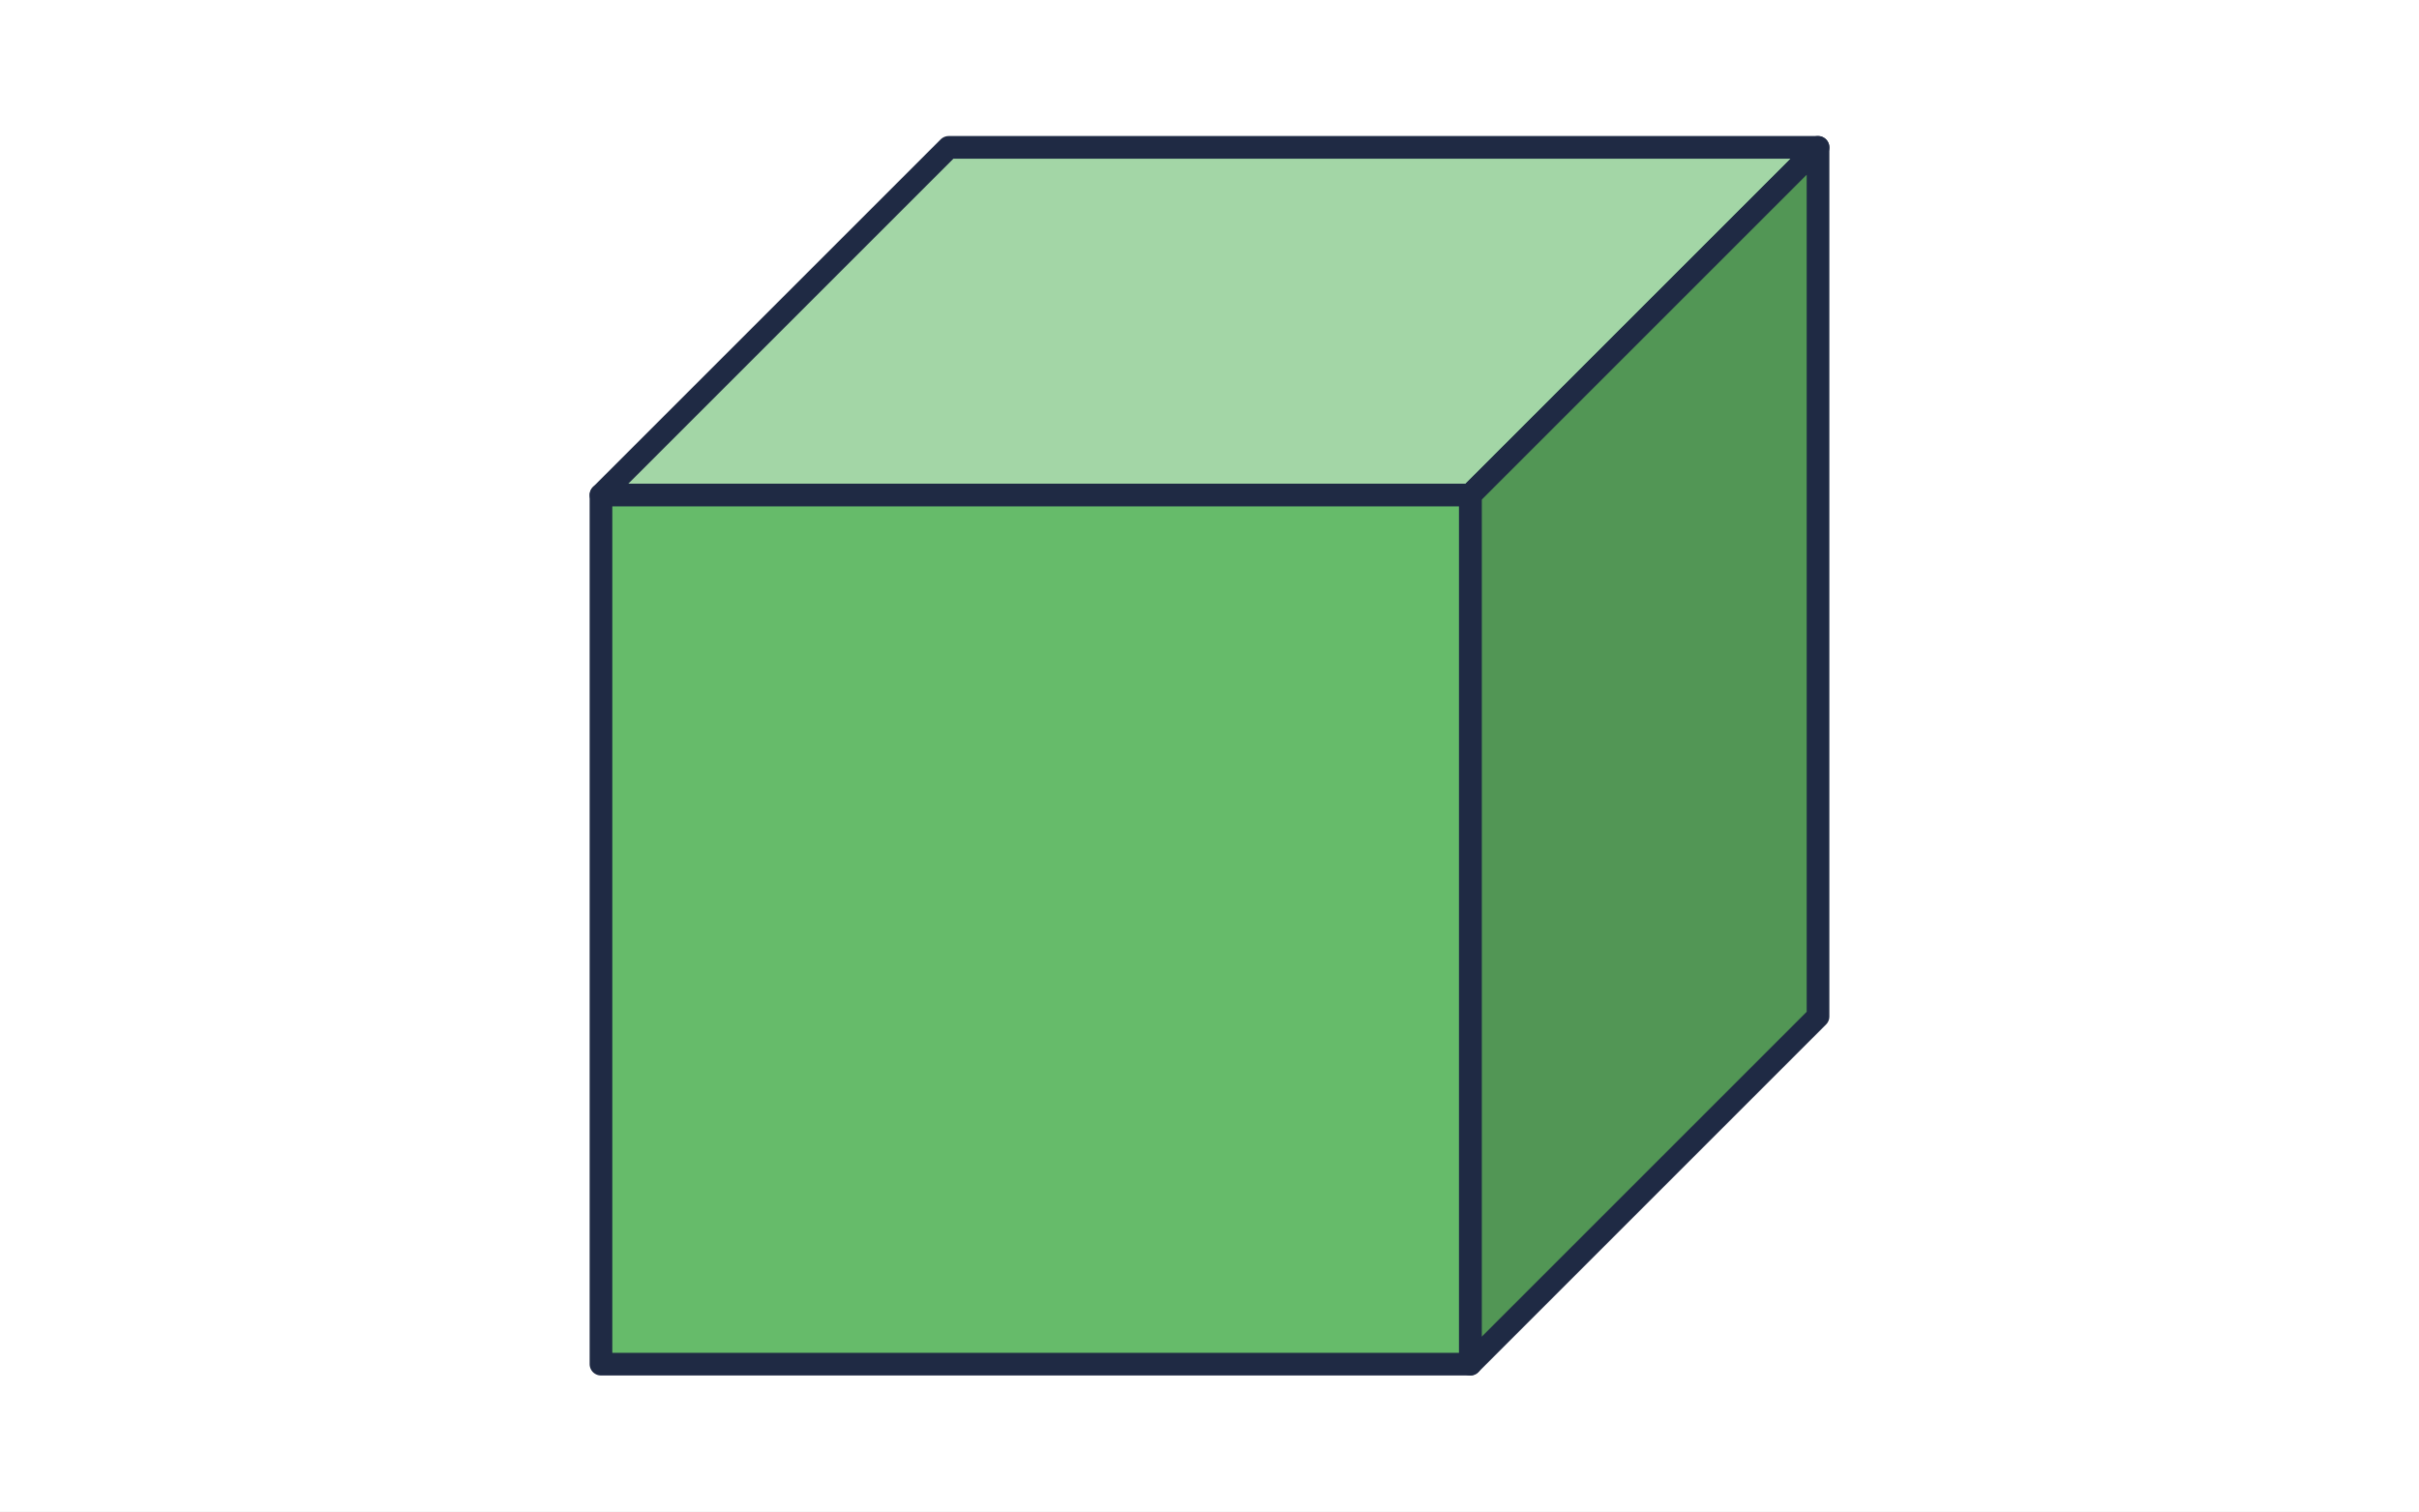
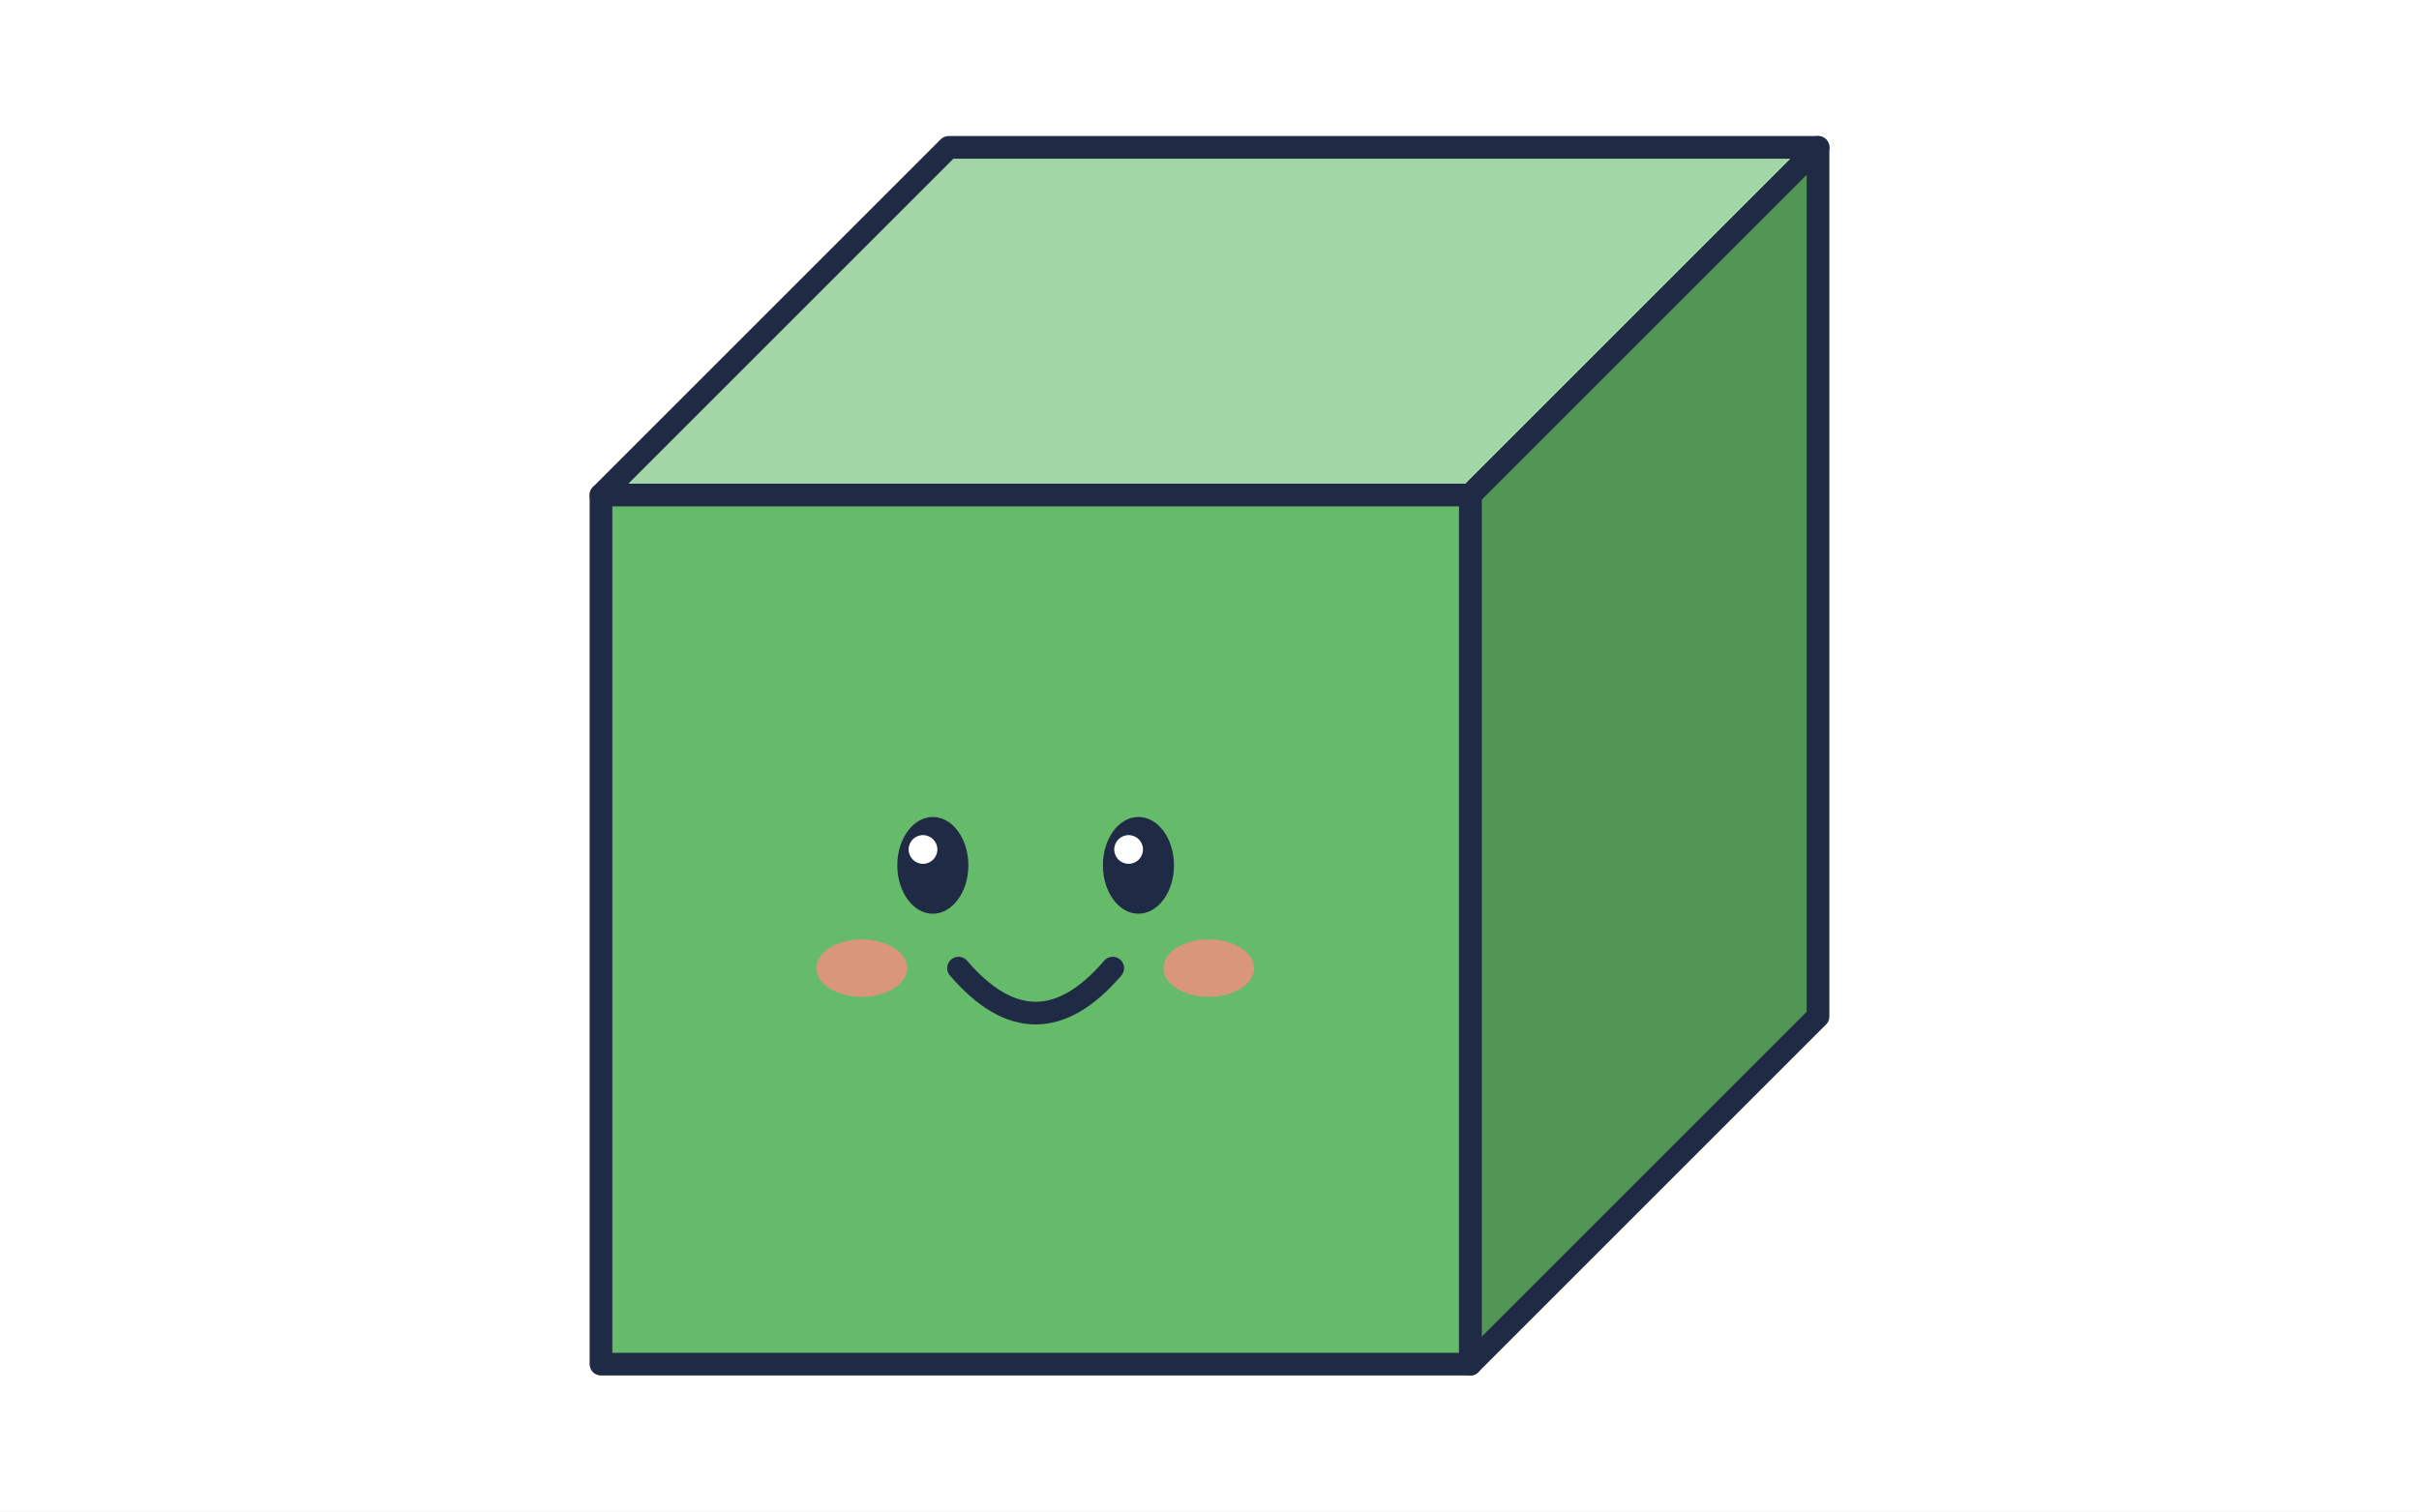
<svg xmlns="http://www.w3.org/2000/svg" viewBox="0 0 320 200" width="320" height="200">
  <defs />
  <rect width="320" height="200" fill="#ffffff" />
  <polygon points="79.5,65.5 125.5,19.5 240.5,19.5 194.5,65.5" fill="#a3d6a6" stroke="#1f2a44" stroke-width="3" stroke-linejoin="round" />
  <polygon points="194.5,65.5 240.5,19.5 240.5,134.5 194.5,180.5" fill="#529655" stroke="#1f2a44" stroke-width="3" stroke-linejoin="round" />
  <rect x="79.5" y="65.5" width="115.0" height="115.0" fill="#66bb6a" stroke="#1f2a44" stroke-width="3" stroke-linejoin="round" />
+   <g class="face">
+     <ellipse cx="123.4" cy="114.5" rx="4.7" ry="6.4" fill="#1f2a44" />
+     <circle cx="122.1" cy="112.4" r="1.9" fill="#fff" />
+     <ellipse cx="150.6" cy="114.5" rx="4.7" ry="6.4" fill="#1f2a44" />
+     <circle cx="149.3" cy="112.4" r="1.9" fill="#fff" />
+     <ellipse cx="114.0" cy="128.1" rx="6.0" ry="3.8" fill="#ff8a80" opacity=".75" />
+     <ellipse cx="159.9" cy="128.1" rx="6.0" ry="3.8" fill="#ff8a80" opacity=".75" />
+     <path d="M126.8,128.1 Q137.0,140.0 147.2,128.1" fill="none" stroke="#1f2a44" stroke-width="3.0" stroke-linecap="round" />
+   </g>
</svg>
